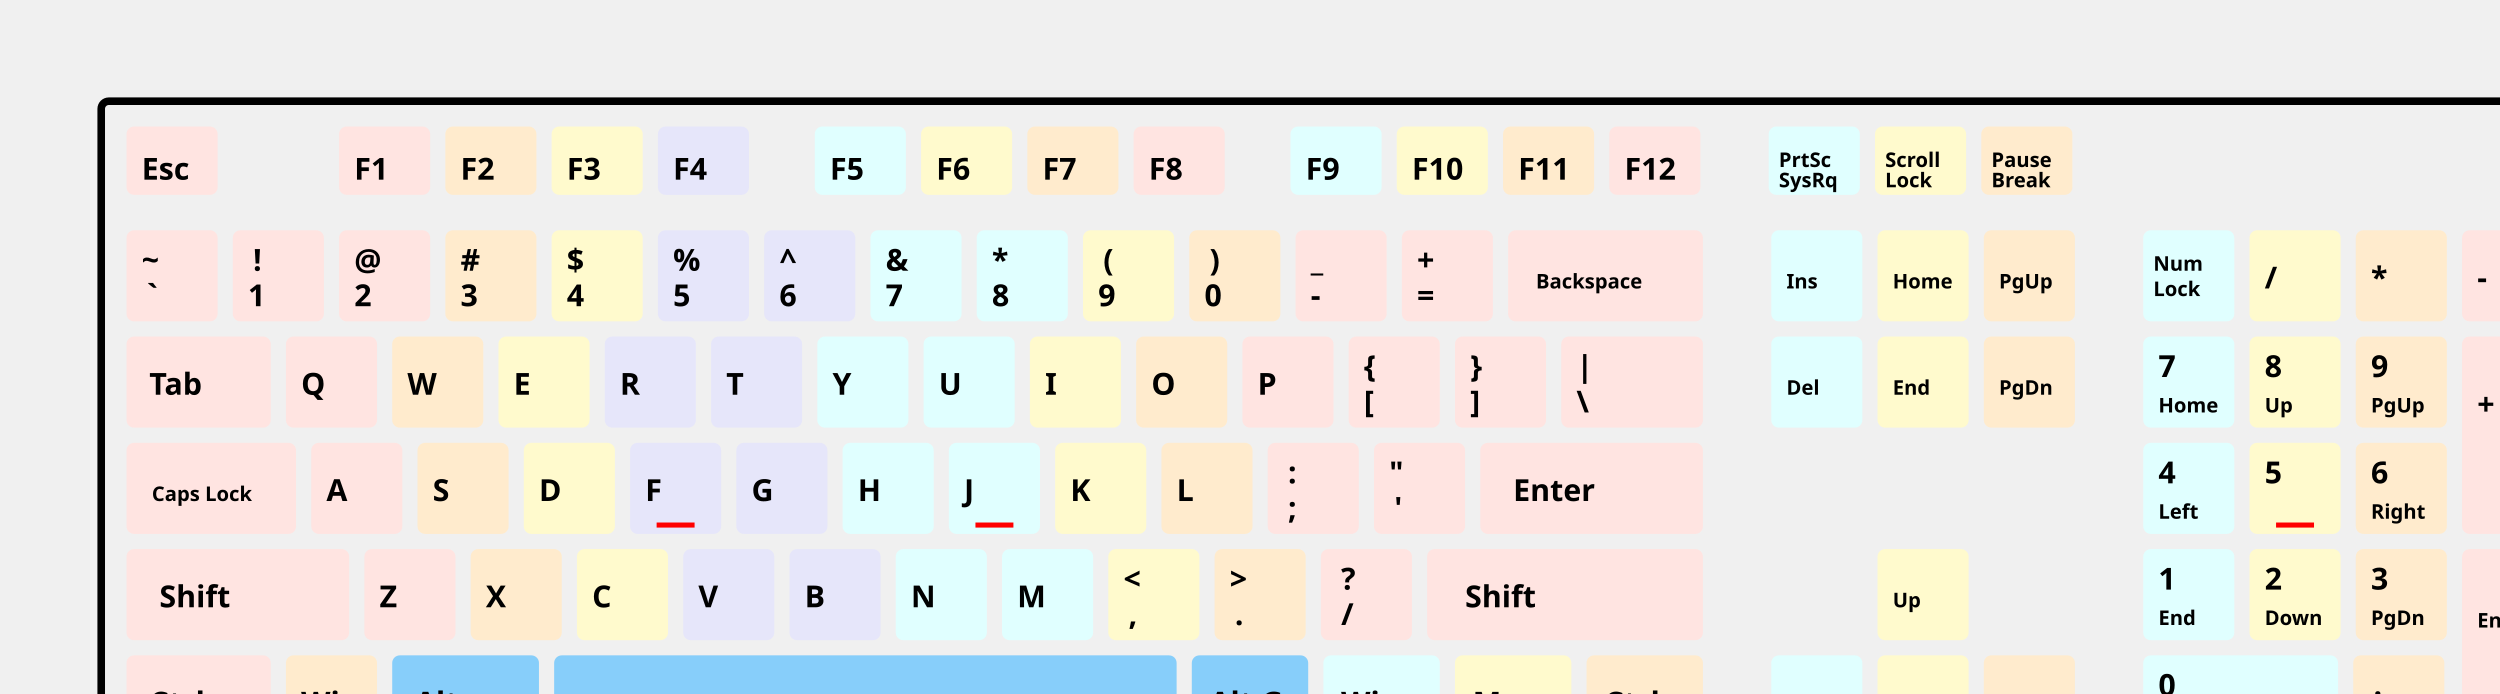
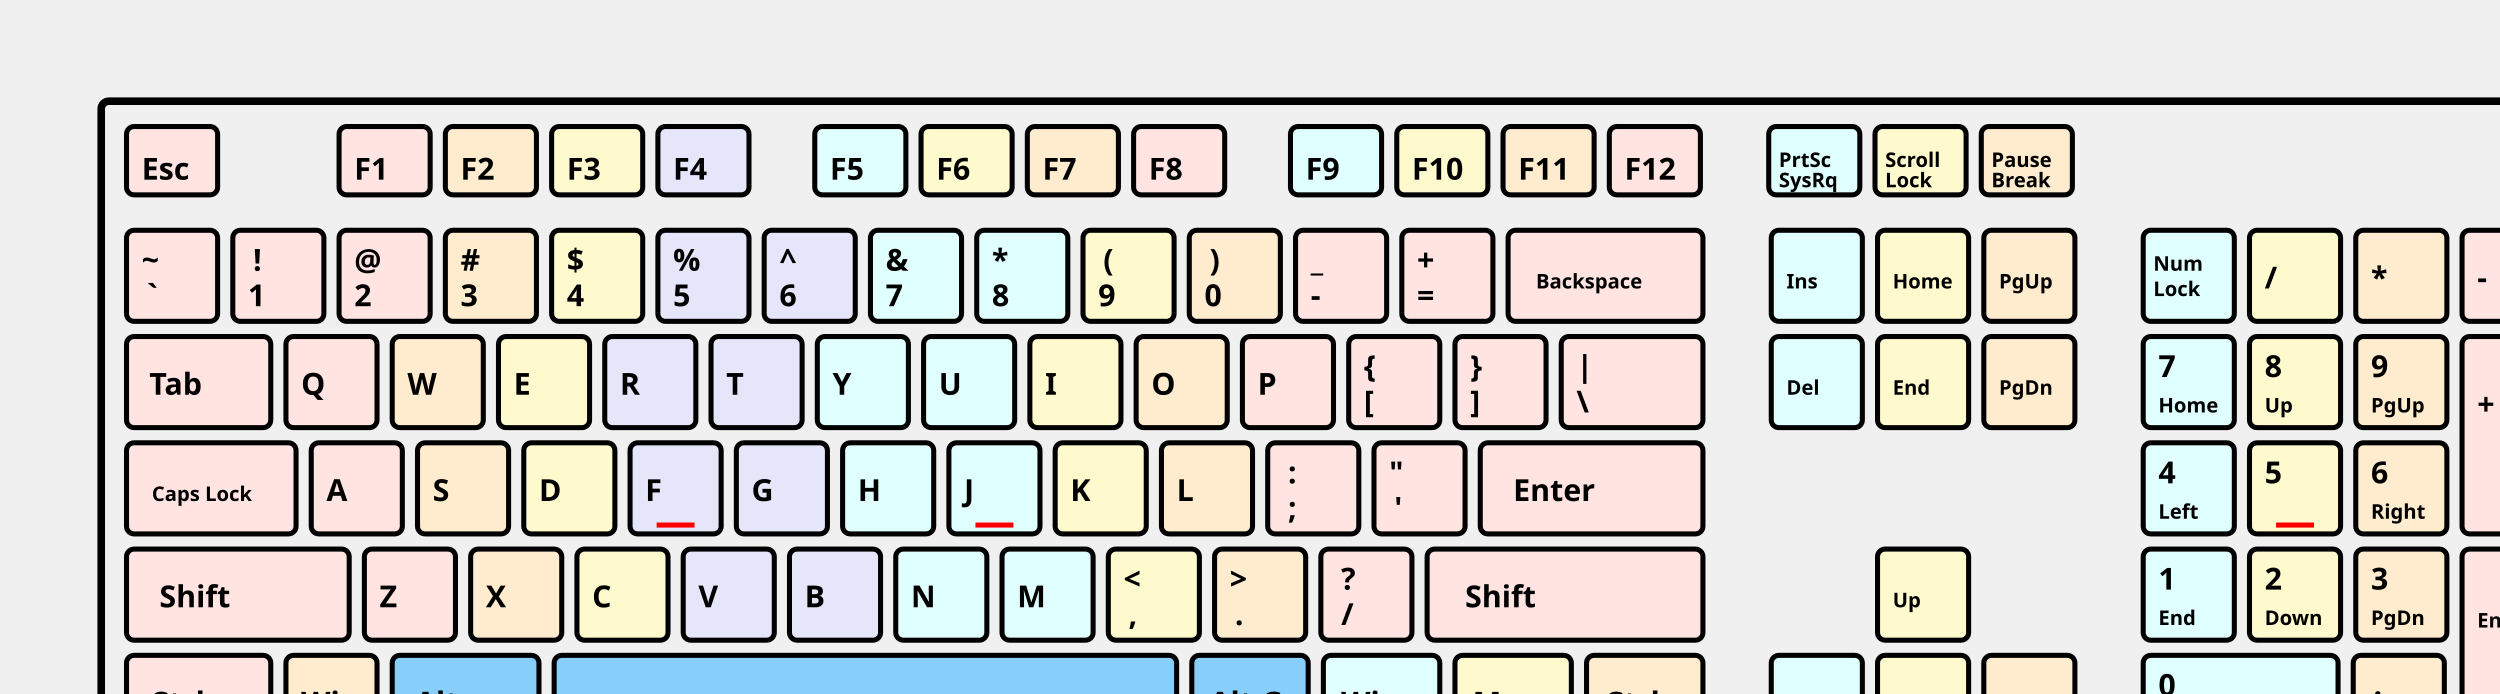
<svg xmlns="http://www.w3.org/2000/svg" version="1.1" baseProfile="full" width="100%" height="100%">
  <style>
         .key_label    { font: 600 9pt sans-serif; }
         .key_label_sm { font: 600 6pt  sans-serif; }
     </style>
-   <rect x="50" y="50" width="36" height="27" rx="3" ry="3" fill="mistyrose" stroke="" stroke-width="2" />
-   <text x="56" y="71" class="key_label">Esc</text>
-   <rect x="134" y="50" width="36" height="27" rx="3" ry="3" fill="mistyrose" stroke="" stroke-width="2" />
-   <text x="140" y="71" class="key_label">F1</text>
-   <rect x="176" y="50" width="36" height="27" rx="3" ry="3" fill="blanchedalmond" stroke="" stroke-width="2" />
-   <text x="182" y="71" class="key_label">F2</text>
-   <rect x="218" y="50" width="36" height="27" rx="3" ry="3" fill="lemonchiffon" stroke="" stroke-width="2" />
-   <text x="224" y="71" class="key_label">F3</text>
-   <rect x="260" y="50" width="36" height="27" rx="3" ry="3" fill="lavender" stroke="" stroke-width="2" />
-   <text x="266" y="71" class="key_label">F4</text>
-   <rect x="322" y="50" width="36" height="27" rx="3" ry="3" fill="lightcyan" stroke="" stroke-width="2" />
-   <text x="328" y="71" class="key_label">F5</text>
-   <rect x="364" y="50" width="36" height="27" rx="3" ry="3" fill="lemonchiffon" stroke="" stroke-width="2" />
-   <text x="370" y="71" class="key_label">F6</text>
-   <rect x="406" y="50" width="36" height="27" rx="3" ry="3" fill="blanchedalmond" stroke="" stroke-width="2" />
-   <text x="412" y="71" class="key_label">F7</text>
-   <rect x="448" y="50" width="36" height="27" rx="3" ry="3" fill="mistyrose" stroke="" stroke-width="2" />
-   <text x="454" y="71" class="key_label">F8</text>
-   <rect x="510" y="50" width="36" height="27" rx="3" ry="3" fill="lightcyan" stroke="" stroke-width="2" />
-   <text x="516" y="71" class="key_label">F9</text>
-   <rect x="552" y="50" width="36" height="27" rx="3" ry="3" fill="lemonchiffon" stroke="" stroke-width="2" />
-   <text x="558" y="71" class="key_label">F10</text>
-   <rect x="594" y="50" width="36" height="27" rx="3" ry="3" fill="blanchedalmond" stroke="" stroke-width="2" />
-   <text x="600" y="71" class="key_label">F11</text>
-   <rect x="636" y="50" width="36" height="27" rx="3" ry="3" fill="mistyrose" stroke="" stroke-width="2" />
-   <text x="642" y="71" class="key_label">F12</text>
-   <rect x="699" y="50" width="36" height="27" rx="3" ry="3" fill="lightcyan" stroke="" stroke-width="2" />
-   <text x="703" y="66" class="key_label_sm">PrtSc</text>
-   <text x="703" y="74" class="key_label_sm">SysRq</text>
-   <rect x="741" y="50" width="36" height="27" rx="3" ry="3" fill="lemonchiffon" stroke="" stroke-width="2" />
-   <text x="745" y="66" class="key_label_sm">Scroll</text>
-   <text x="745" y="74" class="key_label_sm">Lock</text>
-   <rect x="783" y="50" width="36" height="27" rx="3" ry="3" fill="blanchedalmond" stroke="" stroke-width="2" />
-   <text x="787" y="66" class="key_label_sm">Pause</text>
-   <text x="787" y="74" class="key_label_sm">Break</text>
-   <rect x="50" y="91" width="36" height="36" rx="3" ry="3" fill="mistyrose" stroke="" stroke-width="2" />
-   <text x="56" y="107" class="key_label">~</text>
-   <text x="58" y="121" class="key_label">`</text>
-   <rect x="92" y="91" width="36" height="36" rx="3" ry="3" fill="mistyrose" stroke="" stroke-width="2" />
-   <text x="100" y="107" class="key_label">!</text>
-   <text x="98" y="121" class="key_label">1</text>
-   <rect x="134" y="91" width="36" height="36" rx="3" ry="3" fill="mistyrose" stroke="" stroke-width="2" />
-   <text x="140" y="107" class="key_label">@</text>
-   <text x="140" y="121" class="key_label">2</text>
-   <rect x="176" y="91" width="36" height="36" rx="3" ry="3" fill="blanchedalmond" stroke="" stroke-width="2" />
-   <text x="182" y="107" class="key_label">#</text>
-   <text x="182" y="121" class="key_label">3</text>
-   <rect x="218" y="91" width="36" height="36" rx="3" ry="3" fill="lemonchiffon" stroke="" stroke-width="2" />
-   <text x="224" y="107" class="key_label">$</text>
-   <text x="224" y="121" class="key_label">4</text>
-   <rect x="260" y="91" width="36" height="36" rx="3" ry="3" fill="lavender" stroke="" stroke-width="2" />
-   <text x="266" y="107" class="key_label">%</text>
-   <text x="266" y="121" class="key_label">5</text>
-   <rect x="302" y="91" width="36" height="36" rx="3" ry="3" fill="lavender" stroke="" stroke-width="2" />
-   <text x="308" y="107" class="key_label">^</text>
-   <text x="308" y="121" class="key_label">6</text>
-   <rect x="344" y="91" width="36" height="36" rx="3" ry="3" fill="lightcyan" stroke="" stroke-width="2" />
-   <text x="350" y="107" class="key_label">&amp;</text>
-   <text x="350" y="121" class="key_label">7</text>
-   <rect x="386" y="91" width="36" height="36" rx="3" ry="3" fill="lightcyan" stroke="" stroke-width="2" />
-   <text x="392" y="107" class="key_label">*</text>
-   <text x="392" y="121" class="key_label">8</text>
-   <rect x="428" y="91" width="36" height="36" rx="3" ry="3" fill="lemonchiffon" stroke="" stroke-width="2" />
-   <text x="436" y="107" class="key_label">(</text>
-   <text x="434" y="121" class="key_label">9</text>
-   <rect x="470" y="91" width="36" height="36" rx="3" ry="3" fill="blanchedalmond" stroke="" stroke-width="2" />
-   <text x="478" y="107" class="key_label">)</text>
-   <text x="476" y="121" class="key_label">0</text>
-   <rect x="512" y="91" width="36" height="36" rx="3" ry="3" fill="mistyrose" stroke="" stroke-width="2" />
-   <text x="518" y="107" class="key_label">_</text>
-   <text x="518" y="121" class="key_label">-</text>
-   <rect x="554" y="91" width="36" height="36" rx="3" ry="3" fill="mistyrose" stroke="" stroke-width="2" />
-   <text x="560" y="107" class="key_label">+</text>
-   <text x="560" y="121" class="key_label">=</text>
-   <rect x="596" y="91" width="77" height="36" rx="3" ry="3" fill="mistyrose" stroke="" stroke-width="2" />
-   <text x="607" y="114" class="key_label_sm">Backspace</text>
-   <rect x="700" y="91" width="36" height="36" rx="3" ry="3" fill="lightcyan" stroke="" stroke-width="2" />
-   <text x="706" y="114" class="key_label_sm">Ins</text>
-   <rect x="742" y="91" width="36" height="36" rx="3" ry="3" fill="lemonchiffon" stroke="" stroke-width="2" />
-   <text x="748" y="114" class="key_label_sm">Home</text>
-   <rect x="784" y="91" width="36" height="36" rx="3" ry="3" fill="blanchedalmond" stroke="" stroke-width="2" />
-   <text x="790" y="114" class="key_label_sm">PgUp</text>
-   <rect x="847" y="91" width="36" height="36" rx="3" ry="3" fill="lightcyan" stroke="" stroke-width="2" />
-   <text x="851" y="107" class="key_label_sm">Num</text>
-   <text x="851" y="117" class="key_label_sm">Lock</text>
-   <rect x="889" y="91" width="36" height="36" rx="3" ry="3" fill="lemonchiffon" stroke="" stroke-width="2" />
-   <text x="895" y="114" class="key_label">/</text>
-   <rect x="931" y="91" width="36" height="36" rx="3" ry="3" fill="blanchedalmond" stroke="" stroke-width="2" />
-   <text x="937" y="114" class="key_label">*</text>
-   <rect x="973" y="91" width="36" height="36" rx="3" ry="3" fill="mistyrose" stroke="" stroke-width="2" />
-   <text x="979" y="114" class="key_label">-</text>
-   <rect x="50" y="133" width="57" height="36" rx="3" ry="3" fill="mistyrose" stroke="" stroke-width="2" />
-   <text x="59" y="156" class="key_label">Tab</text>
-   <rect x="113" y="133" width="36" height="36" rx="3" ry="3" fill="mistyrose" stroke="" stroke-width="2" />
-   <text x="119" y="156" class="key_label">Q</text>
-   <rect x="155" y="133" width="36" height="36" rx="3" ry="3" fill="blanchedalmond" stroke="" stroke-width="2" />
-   <text x="161" y="156" class="key_label">W</text>
-   <rect x="197" y="133" width="36" height="36" rx="3" ry="3" fill="lemonchiffon" stroke="" stroke-width="2" />
-   <text x="203" y="156" class="key_label">E</text>
-   <rect x="239" y="133" width="36" height="36" rx="3" ry="3" fill="lavender" stroke="" stroke-width="2" />
-   <text x="245" y="156" class="key_label">R</text>
-   <rect x="281" y="133" width="36" height="36" rx="3" ry="3" fill="lavender" stroke="" stroke-width="2" />
-   <text x="287" y="156" class="key_label">T</text>
-   <rect x="323" y="133" width="36" height="36" rx="3" ry="3" fill="lightcyan" stroke="" stroke-width="2" />
-   <text x="329" y="156" class="key_label">Y</text>
-   <rect x="365" y="133" width="36" height="36" rx="3" ry="3" fill="lightcyan" stroke="" stroke-width="2" />
-   <text x="371" y="156" class="key_label">U</text>
-   <rect x="407" y="133" width="36" height="36" rx="3" ry="3" fill="lemonchiffon" stroke="" stroke-width="2" />
-   <text x="413" y="156" class="key_label">I</text>
-   <rect x="449" y="133" width="36" height="36" rx="3" ry="3" fill="blanchedalmond" stroke="" stroke-width="2" />
-   <text x="455" y="156" class="key_label">O</text>
-   <rect x="491" y="133" width="36" height="36" rx="3" ry="3" fill="mistyrose" stroke="" stroke-width="2" />
-   <text x="497" y="156" class="key_label">P</text>
-   <rect x="533" y="133" width="36" height="36" rx="3" ry="3" fill="mistyrose" stroke="" stroke-width="2" />
-   <text x="539" y="149" class="key_label">{</text>
-   <text x="539" y="163" class="key_label">[</text>
-   <rect x="575" y="133" width="36" height="36" rx="3" ry="3" fill="mistyrose" stroke="" stroke-width="2" />
-   <text x="581" y="149" class="key_label">}</text>
-   <text x="581" y="163" class="key_label">]</text>
-   <rect x="617" y="133" width="56" height="36" rx="3" ry="3" fill="mistyrose" stroke="" stroke-width="2" />
-   <text x="623" y="149" class="key_label">|</text>
-   <text x="623" y="163" class="key_label">\</text>
-   <rect x="700" y="133" width="36" height="36" rx="3" ry="3" fill="lightcyan" stroke="" stroke-width="2" />
-   <text x="706" y="156" class="key_label_sm">Del</text>
-   <rect x="742" y="133" width="36" height="36" rx="3" ry="3" fill="lemonchiffon" stroke="" stroke-width="2" />
-   <text x="748" y="156" class="key_label_sm">End</text>
-   <rect x="784" y="133" width="36" height="36" rx="3" ry="3" fill="blanchedalmond" stroke="" stroke-width="2" />
-   <text x="790" y="156" class="key_label_sm">PgDn</text>
-   <rect x="847" y="133" width="36" height="36" rx="3" ry="3" fill="lightcyan" stroke="" stroke-width="2" />
-   <text x="853" y="149" class="key_label">7</text>
-   <text x="853" y="163" class="key_label_sm">Home</text>
-   <rect x="889" y="133" width="36" height="36" rx="3" ry="3" fill="lemonchiffon" stroke="" stroke-width="2" />
-   <text x="895" y="149" class="key_label">8</text>
-   <text x="895" y="163" class="key_label_sm">Up</text>
-   <rect x="931" y="133" width="36" height="36" rx="3" ry="3" fill="blanchedalmond" stroke="" stroke-width="2" />
-   <text x="937" y="149" class="key_label">9</text>
-   <text x="937" y="163" class="key_label_sm">PgUp</text>
-   <rect x="973" y="133" width="36" height="78" rx="3" ry="3" fill="mistyrose" stroke="" stroke-width="2" />
-   <text x="979" y="164" class="key_label">+</text>
-   <rect x="50" y="175" width="67" height="36" rx="3" ry="3" fill="mistyrose" stroke="" stroke-width="2" />
-   <text x="60" y="198" class="key_label_sm">Caps Lock</text>
-   <rect x="123" y="175" width="36" height="36" rx="3" ry="3" fill="mistyrose" stroke="" stroke-width="2" />
-   <text x="129" y="198" class="key_label">A</text>
-   <rect x="165" y="175" width="36" height="36" rx="3" ry="3" fill="blanchedalmond" stroke="" stroke-width="2" />
-   <text x="171" y="198" class="key_label">S</text>
-   <rect x="207" y="175" width="36" height="36" rx="3" ry="3" fill="lemonchiffon" stroke="" stroke-width="2" />
-   <text x="213" y="198" class="key_label">D</text>
-   <rect x="249" y="175" width="36" height="36" rx="3" ry="3" fill="lavender" stroke="" stroke-width="2" />
-   <text x="255" y="198" class="key_label">F</text>
+   <rect x="50" y="50" width="36" height="27" rx="3" ry="3" fill="mistyrose" stroke="black" stroke-width="2" />
+   <text x="56" y="71" class="key_label" style="fill: black;">Esc</text>
+   <rect x="134" y="50" width="36" height="27" rx="3" ry="3" fill="mistyrose" stroke="black" stroke-width="2" />
+   <text x="140" y="71" class="key_label" style="fill: black;">F1</text>
+   <rect x="176" y="50" width="36" height="27" rx="3" ry="3" fill="blanchedalmond" stroke="black" stroke-width="2" />
+   <text x="182" y="71" class="key_label" style="fill: black;">F2</text>
+   <rect x="218" y="50" width="36" height="27" rx="3" ry="3" fill="lemonchiffon" stroke="black" stroke-width="2" />
+   <text x="224" y="71" class="key_label" style="fill: black;">F3</text>
+   <rect x="260" y="50" width="36" height="27" rx="3" ry="3" fill="lavender" stroke="black" stroke-width="2" />
+   <text x="266" y="71" class="key_label" style="fill: black;">F4</text>
+   <rect x="322" y="50" width="36" height="27" rx="3" ry="3" fill="lightcyan" stroke="black" stroke-width="2" />
+   <text x="328" y="71" class="key_label" style="fill: black;">F5</text>
+   <rect x="364" y="50" width="36" height="27" rx="3" ry="3" fill="lemonchiffon" stroke="black" stroke-width="2" />
+   <text x="370" y="71" class="key_label" style="fill: black;">F6</text>
+   <rect x="406" y="50" width="36" height="27" rx="3" ry="3" fill="blanchedalmond" stroke="black" stroke-width="2" />
+   <text x="412" y="71" class="key_label" style="fill: black;">F7</text>
+   <rect x="448" y="50" width="36" height="27" rx="3" ry="3" fill="mistyrose" stroke="black" stroke-width="2" />
+   <text x="454" y="71" class="key_label" style="fill: black;">F8</text>
+   <rect x="510" y="50" width="36" height="27" rx="3" ry="3" fill="lightcyan" stroke="black" stroke-width="2" />
+   <text x="516" y="71" class="key_label" style="fill: black;">F9</text>
+   <rect x="552" y="50" width="36" height="27" rx="3" ry="3" fill="lemonchiffon" stroke="black" stroke-width="2" />
+   <text x="558" y="71" class="key_label" style="fill: black;">F10</text>
+   <rect x="594" y="50" width="36" height="27" rx="3" ry="3" fill="blanchedalmond" stroke="black" stroke-width="2" />
+   <text x="600" y="71" class="key_label" style="fill: black;">F11</text>
+   <rect x="636" y="50" width="36" height="27" rx="3" ry="3" fill="mistyrose" stroke="black" stroke-width="2" />
+   <text x="642" y="71" class="key_label" style="fill: black;">F12</text>
+   <rect x="699" y="50" width="36" height="27" rx="3" ry="3" fill="lightcyan" stroke="black" stroke-width="2" />
+   <text x="703" y="66" class="key_label_sm" style="fill: black;">PrtSc</text>
+   <text x="703" y="74" class="key_label_sm" style="fill: black;">SysRq</text>
+   <rect x="741" y="50" width="36" height="27" rx="3" ry="3" fill="lemonchiffon" stroke="black" stroke-width="2" />
+   <text x="745" y="66" class="key_label_sm" style="fill: black;">Scroll</text>
+   <text x="745" y="74" class="key_label_sm" style="fill: black;">Lock</text>
+   <rect x="783" y="50" width="36" height="27" rx="3" ry="3" fill="blanchedalmond" stroke="black" stroke-width="2" />
+   <text x="787" y="66" class="key_label_sm" style="fill: black;">Pause</text>
+   <text x="787" y="74" class="key_label_sm" style="fill: black;">Break</text>
+   <rect x="50" y="91" width="36" height="36" rx="3" ry="3" fill="mistyrose" stroke="black" stroke-width="2" />
+   <text x="56" y="107" class="key_label" style="fill: black;">~</text>
+   <text x="58" y="121" class="key_label" style="fill: black;">`</text>
+   <rect x="92" y="91" width="36" height="36" rx="3" ry="3" fill="mistyrose" stroke="black" stroke-width="2" />
+   <text x="100" y="107" class="key_label" style="fill: black;">!</text>
+   <text x="98" y="121" class="key_label" style="fill: black;">1</text>
+   <rect x="134" y="91" width="36" height="36" rx="3" ry="3" fill="mistyrose" stroke="black" stroke-width="2" />
+   <text x="140" y="107" class="key_label" style="fill: black;">@</text>
+   <text x="140" y="121" class="key_label" style="fill: black;">2</text>
+   <rect x="176" y="91" width="36" height="36" rx="3" ry="3" fill="blanchedalmond" stroke="black" stroke-width="2" />
+   <text x="182" y="107" class="key_label" style="fill: black;">#</text>
+   <text x="182" y="121" class="key_label" style="fill: black;">3</text>
+   <rect x="218" y="91" width="36" height="36" rx="3" ry="3" fill="lemonchiffon" stroke="black" stroke-width="2" />
+   <text x="224" y="107" class="key_label" style="fill: black;">$</text>
+   <text x="224" y="121" class="key_label" style="fill: black;">4</text>
+   <rect x="260" y="91" width="36" height="36" rx="3" ry="3" fill="lavender" stroke="black" stroke-width="2" />
+   <text x="266" y="107" class="key_label" style="fill: black;">%</text>
+   <text x="266" y="121" class="key_label" style="fill: black;">5</text>
+   <rect x="302" y="91" width="36" height="36" rx="3" ry="3" fill="lavender" stroke="black" stroke-width="2" />
+   <text x="308" y="107" class="key_label" style="fill: black;">^</text>
+   <text x="308" y="121" class="key_label" style="fill: black;">6</text>
+   <rect x="344" y="91" width="36" height="36" rx="3" ry="3" fill="lightcyan" stroke="black" stroke-width="2" />
+   <text x="350" y="107" class="key_label" style="fill: black;">&amp;</text>
+   <text x="350" y="121" class="key_label" style="fill: black;">7</text>
+   <rect x="386" y="91" width="36" height="36" rx="3" ry="3" fill="lightcyan" stroke="black" stroke-width="2" />
+   <text x="392" y="107" class="key_label" style="fill: black;">*</text>
+   <text x="392" y="121" class="key_label" style="fill: black;">8</text>
+   <rect x="428" y="91" width="36" height="36" rx="3" ry="3" fill="lemonchiffon" stroke="black" stroke-width="2" />
+   <text x="436" y="107" class="key_label" style="fill: black;">(</text>
+   <text x="434" y="121" class="key_label" style="fill: black;">9</text>
+   <rect x="470" y="91" width="36" height="36" rx="3" ry="3" fill="blanchedalmond" stroke="black" stroke-width="2" />
+   <text x="478" y="107" class="key_label" style="fill: black;">)</text>
+   <text x="476" y="121" class="key_label" style="fill: black;">0</text>
+   <rect x="512" y="91" width="36" height="36" rx="3" ry="3" fill="mistyrose" stroke="black" stroke-width="2" />
+   <text x="518" y="107" class="key_label" style="fill: black;">_</text>
+   <text x="518" y="121" class="key_label" style="fill: black;">-</text>
+   <rect x="554" y="91" width="36" height="36" rx="3" ry="3" fill="mistyrose" stroke="black" stroke-width="2" />
+   <text x="560" y="107" class="key_label" style="fill: black;">+</text>
+   <text x="560" y="121" class="key_label" style="fill: black;">=</text>
+   <rect x="596" y="91" width="77" height="36" rx="3" ry="3" fill="mistyrose" stroke="black" stroke-width="2" />
+   <text x="607" y="114" class="key_label_sm" style="fill: black;">Backspace</text>
+   <rect x="700" y="91" width="36" height="36" rx="3" ry="3" fill="lightcyan" stroke="black" stroke-width="2" />
+   <text x="706" y="114" class="key_label_sm" style="fill: black;">Ins</text>
+   <rect x="742" y="91" width="36" height="36" rx="3" ry="3" fill="lemonchiffon" stroke="black" stroke-width="2" />
+   <text x="748" y="114" class="key_label_sm" style="fill: black;">Home</text>
+   <rect x="784" y="91" width="36" height="36" rx="3" ry="3" fill="blanchedalmond" stroke="black" stroke-width="2" />
+   <text x="790" y="114" class="key_label_sm" style="fill: black;">PgUp</text>
+   <rect x="847" y="91" width="36" height="36" rx="3" ry="3" fill="lightcyan" stroke="black" stroke-width="2" />
+   <text x="851" y="107" class="key_label_sm" style="fill: black;">Num</text>
+   <text x="851" y="117" class="key_label_sm" style="fill: black;">Lock</text>
+   <rect x="889" y="91" width="36" height="36" rx="3" ry="3" fill="lemonchiffon" stroke="black" stroke-width="2" />
+   <text x="895" y="114" class="key_label" style="fill: black;">/</text>
+   <rect x="931" y="91" width="36" height="36" rx="3" ry="3" fill="blanchedalmond" stroke="black" stroke-width="2" />
+   <text x="937" y="114" class="key_label" style="fill: black;">*</text>
+   <rect x="973" y="91" width="36" height="36" rx="3" ry="3" fill="mistyrose" stroke="black" stroke-width="2" />
+   <text x="979" y="114" class="key_label" style="fill: black;">-</text>
+   <rect x="50" y="133" width="57" height="36" rx="3" ry="3" fill="mistyrose" stroke="black" stroke-width="2" />
+   <text x="59" y="156" class="key_label" style="fill: black;">Tab</text>
+   <rect x="113" y="133" width="36" height="36" rx="3" ry="3" fill="mistyrose" stroke="black" stroke-width="2" />
+   <text x="119" y="156" class="key_label" style="fill: black;">Q</text>
+   <rect x="155" y="133" width="36" height="36" rx="3" ry="3" fill="blanchedalmond" stroke="black" stroke-width="2" />
+   <text x="161" y="156" class="key_label" style="fill: black;">W</text>
+   <rect x="197" y="133" width="36" height="36" rx="3" ry="3" fill="lemonchiffon" stroke="black" stroke-width="2" />
+   <text x="203" y="156" class="key_label" style="fill: black;">E</text>
+   <rect x="239" y="133" width="36" height="36" rx="3" ry="3" fill="lavender" stroke="black" stroke-width="2" />
+   <text x="245" y="156" class="key_label" style="fill: black;">R</text>
+   <rect x="281" y="133" width="36" height="36" rx="3" ry="3" fill="lavender" stroke="black" stroke-width="2" />
+   <text x="287" y="156" class="key_label" style="fill: black;">T</text>
+   <rect x="323" y="133" width="36" height="36" rx="3" ry="3" fill="lightcyan" stroke="black" stroke-width="2" />
+   <text x="329" y="156" class="key_label" style="fill: black;">Y</text>
+   <rect x="365" y="133" width="36" height="36" rx="3" ry="3" fill="lightcyan" stroke="black" stroke-width="2" />
+   <text x="371" y="156" class="key_label" style="fill: black;">U</text>
+   <rect x="407" y="133" width="36" height="36" rx="3" ry="3" fill="lemonchiffon" stroke="black" stroke-width="2" />
+   <text x="413" y="156" class="key_label" style="fill: black;">I</text>
+   <rect x="449" y="133" width="36" height="36" rx="3" ry="3" fill="blanchedalmond" stroke="black" stroke-width="2" />
+   <text x="455" y="156" class="key_label" style="fill: black;">O</text>
+   <rect x="491" y="133" width="36" height="36" rx="3" ry="3" fill="mistyrose" stroke="black" stroke-width="2" />
+   <text x="497" y="156" class="key_label" style="fill: black;">P</text>
+   <rect x="533" y="133" width="36" height="36" rx="3" ry="3" fill="mistyrose" stroke="black" stroke-width="2" />
+   <text x="539" y="149" class="key_label" style="fill: black;">{</text>
+   <text x="539" y="163" class="key_label" style="fill: black;">[</text>
+   <rect x="575" y="133" width="36" height="36" rx="3" ry="3" fill="mistyrose" stroke="black" stroke-width="2" />
+   <text x="581" y="149" class="key_label" style="fill: black;">}</text>
+   <text x="581" y="163" class="key_label" style="fill: black;">]</text>
+   <rect x="617" y="133" width="56" height="36" rx="3" ry="3" fill="mistyrose" stroke="black" stroke-width="2" />
+   <text x="623" y="149" class="key_label" style="fill: black;">|</text>
+   <text x="623" y="163" class="key_label" style="fill: black;">\</text>
+   <rect x="700" y="133" width="36" height="36" rx="3" ry="3" fill="lightcyan" stroke="black" stroke-width="2" />
+   <text x="706" y="156" class="key_label_sm" style="fill: black;">Del</text>
+   <rect x="742" y="133" width="36" height="36" rx="3" ry="3" fill="lemonchiffon" stroke="black" stroke-width="2" />
+   <text x="748" y="156" class="key_label_sm" style="fill: black;">End</text>
+   <rect x="784" y="133" width="36" height="36" rx="3" ry="3" fill="blanchedalmond" stroke="black" stroke-width="2" />
+   <text x="790" y="156" class="key_label_sm" style="fill: black;">PgDn</text>
+   <rect x="847" y="133" width="36" height="36" rx="3" ry="3" fill="lightcyan" stroke="black" stroke-width="2" />
+   <text x="853" y="149" class="key_label" style="fill: black;">7</text>
+   <text x="853" y="163" class="key_label_sm" style="fill: black;">Home</text>
+   <rect x="889" y="133" width="36" height="36" rx="3" ry="3" fill="lemonchiffon" stroke="black" stroke-width="2" />
+   <text x="895" y="149" class="key_label" style="fill: black;">8</text>
+   <text x="895" y="163" class="key_label_sm" style="fill: black;">Up</text>
+   <rect x="931" y="133" width="36" height="36" rx="3" ry="3" fill="blanchedalmond" stroke="black" stroke-width="2" />
+   <text x="937" y="149" class="key_label" style="fill: black;">9</text>
+   <text x="937" y="163" class="key_label_sm" style="fill: black;">PgUp</text>
+   <rect x="973" y="133" width="36" height="78" rx="3" ry="3" fill="mistyrose" stroke="black" stroke-width="2" />
+   <text x="979" y="164" class="key_label" style="fill: black;">+</text>
+   <rect x="50" y="175" width="67" height="36" rx="3" ry="3" fill="mistyrose" stroke="black" stroke-width="2" />
+   <text x="60" y="198" class="key_label_sm" style="fill: black;">Caps Lock</text>
+   <rect x="123" y="175" width="36" height="36" rx="3" ry="3" fill="mistyrose" stroke="black" stroke-width="2" />
+   <text x="129" y="198" class="key_label" style="fill: black;">A</text>
+   <rect x="165" y="175" width="36" height="36" rx="3" ry="3" fill="blanchedalmond" stroke="black" stroke-width="2" />
+   <text x="171" y="198" class="key_label" style="fill: black;">S</text>
+   <rect x="207" y="175" width="36" height="36" rx="3" ry="3" fill="lemonchiffon" stroke="black" stroke-width="2" />
+   <text x="213" y="198" class="key_label" style="fill: black;">D</text>
+   <rect x="249" y="175" width="36" height="36" rx="3" ry="3" fill="lavender" stroke="black" stroke-width="2" />
+   <text x="255" y="198" class="key_label" style="fill: black;">F</text>
  <rect x="260" y="207" width="14" height="1" rx="0" ry="0" fill="white" stroke="red" stroke-width="1" />
-   <rect x="291" y="175" width="36" height="36" rx="3" ry="3" fill="lavender" stroke="" stroke-width="2" />
-   <text x="297" y="198" class="key_label">G</text>
-   <rect x="333" y="175" width="36" height="36" rx="3" ry="3" fill="lightcyan" stroke="" stroke-width="2" />
-   <text x="339" y="198" class="key_label">H</text>
-   <rect x="375" y="175" width="36" height="36" rx="3" ry="3" fill="lightcyan" stroke="" stroke-width="2" />
-   <text x="381" y="198" class="key_label">J</text>
+   <rect x="291" y="175" width="36" height="36" rx="3" ry="3" fill="lavender" stroke="black" stroke-width="2" />
+   <text x="297" y="198" class="key_label" style="fill: black;">G</text>
+   <rect x="333" y="175" width="36" height="36" rx="3" ry="3" fill="lightcyan" stroke="black" stroke-width="2" />
+   <text x="339" y="198" class="key_label" style="fill: black;">H</text>
+   <rect x="375" y="175" width="36" height="36" rx="3" ry="3" fill="lightcyan" stroke="black" stroke-width="2" />
+   <text x="381" y="198" class="key_label" style="fill: black;">J</text>
  <rect x="386" y="207" width="14" height="1" rx="0" ry="0" fill="white" stroke="red" stroke-width="1" />
-   <rect x="417" y="175" width="36" height="36" rx="3" ry="3" fill="lemonchiffon" stroke="" stroke-width="2" />
-   <text x="423" y="198" class="key_label">K</text>
-   <rect x="459" y="175" width="36" height="36" rx="3" ry="3" fill="blanchedalmond" stroke="" stroke-width="2" />
-   <text x="465" y="198" class="key_label">L</text>
-   <rect x="501" y="175" width="36" height="36" rx="3" ry="3" fill="mistyrose" stroke="" stroke-width="2" />
-   <text x="509" y="191" class="key_label">:</text>
-   <text x="509" y="205" class="key_label">;</text>
-   <rect x="543" y="175" width="36" height="36" rx="3" ry="3" fill="mistyrose" stroke="" stroke-width="2" />
-   <text x="549" y="191" class="key_label">"</text>
-   <text x="551" y="205" class="key_label">'</text>
-   <rect x="585" y="175" width="88" height="36" rx="3" ry="3" fill="mistyrose" stroke="" stroke-width="2" />
-   <text x="598" y="198" class="key_label">Enter</text>
-   <rect x="847" y="175" width="36" height="36" rx="3" ry="3" fill="lightcyan" stroke="" stroke-width="2" />
-   <text x="853" y="191" class="key_label">4</text>
-   <text x="853" y="205" class="key_label_sm">Left</text>
-   <rect x="889" y="175" width="36" height="36" rx="3" ry="3" fill="lemonchiffon" stroke="" stroke-width="2" />
-   <text x="895" y="191" class="key_label">5</text>
-   <text x="895" y="205" class="key_label"> </text>
+   <rect x="417" y="175" width="36" height="36" rx="3" ry="3" fill="lemonchiffon" stroke="black" stroke-width="2" />
+   <text x="423" y="198" class="key_label" style="fill: black;">K</text>
+   <rect x="459" y="175" width="36" height="36" rx="3" ry="3" fill="blanchedalmond" stroke="black" stroke-width="2" />
+   <text x="465" y="198" class="key_label" style="fill: black;">L</text>
+   <rect x="501" y="175" width="36" height="36" rx="3" ry="3" fill="mistyrose" stroke="black" stroke-width="2" />
+   <text x="509" y="191" class="key_label" style="fill: black;">:</text>
+   <text x="509" y="205" class="key_label" style="fill: black;">;</text>
+   <rect x="543" y="175" width="36" height="36" rx="3" ry="3" fill="mistyrose" stroke="black" stroke-width="2" />
+   <text x="549" y="191" class="key_label" style="fill: black;">"</text>
+   <text x="551" y="205" class="key_label" style="fill: black;">'</text>
+   <rect x="585" y="175" width="88" height="36" rx="3" ry="3" fill="mistyrose" stroke="black" stroke-width="2" />
+   <text x="598" y="198" class="key_label" style="fill: black;">Enter</text>
+   <rect x="847" y="175" width="36" height="36" rx="3" ry="3" fill="lightcyan" stroke="black" stroke-width="2" />
+   <text x="853" y="191" class="key_label" style="fill: black;">4</text>
+   <text x="853" y="205" class="key_label_sm" style="fill: black;">Left</text>
+   <rect x="889" y="175" width="36" height="36" rx="3" ry="3" fill="lemonchiffon" stroke="black" stroke-width="2" />
+   <text x="895" y="191" class="key_label" style="fill: black;">5</text>
+   <text x="895" y="205" class="key_label" style="fill: black;"> </text>
  <rect x="900" y="207" width="14" height="1" rx="0" ry="0" fill="white" stroke="red" stroke-width="1" />
-   <rect x="931" y="175" width="36" height="36" rx="3" ry="3" fill="blanchedalmond" stroke="" stroke-width="2" />
-   <text x="937" y="191" class="key_label">6</text>
-   <text x="937" y="205" class="key_label_sm">Right</text>
-   <rect x="50" y="217" width="88" height="36" rx="3" ry="3" fill="mistyrose" stroke="" stroke-width="2" />
-   <text x="63" y="240" class="key_label">Shift</text>
-   <rect x="144" y="217" width="36" height="36" rx="3" ry="3" fill="mistyrose" stroke="" stroke-width="2" />
-   <text x="150" y="240" class="key_label">Z</text>
-   <rect x="186" y="217" width="36" height="36" rx="3" ry="3" fill="blanchedalmond" stroke="" stroke-width="2" />
-   <text x="192" y="240" class="key_label">X</text>
-   <rect x="228" y="217" width="36" height="36" rx="3" ry="3" fill="lemonchiffon" stroke="" stroke-width="2" />
-   <text x="234" y="240" class="key_label">C</text>
-   <rect x="270" y="217" width="36" height="36" rx="3" ry="3" fill="lavender" stroke="" stroke-width="2" />
-   <text x="276" y="240" class="key_label">V</text>
-   <rect x="312" y="217" width="36" height="36" rx="3" ry="3" fill="lavender" stroke="" stroke-width="2" />
-   <text x="318" y="240" class="key_label">B</text>
-   <rect x="354" y="217" width="36" height="36" rx="3" ry="3" fill="lightcyan" stroke="" stroke-width="2" />
-   <text x="360" y="240" class="key_label">N</text>
-   <rect x="396" y="217" width="36" height="36" rx="3" ry="3" fill="lightcyan" stroke="" stroke-width="2" />
-   <text x="402" y="240" class="key_label">M</text>
-   <rect x="438" y="217" width="36" height="36" rx="3" ry="3" fill="lemonchiffon" stroke="" stroke-width="2" />
-   <text x="444" y="233" class="key_label">&lt;</text>
-   <text x="446" y="247" class="key_label">,</text>
-   <rect x="480" y="217" width="36" height="36" rx="3" ry="3" fill="blanchedalmond" stroke="" stroke-width="2" />
-   <text x="486" y="233" class="key_label">&gt;</text>
-   <text x="488" y="247" class="key_label">.</text>
-   <rect x="522" y="217" width="36" height="36" rx="3" ry="3" fill="mistyrose" stroke="" stroke-width="2" />
-   <text x="530" y="233" class="key_label">?</text>
-   <text x="530" y="247" class="key_label">/</text>
-   <rect x="564" y="217" width="109" height="36" rx="3" ry="3" fill="mistyrose" stroke="" stroke-width="2" />
-   <text x="579" y="240" class="key_label">Shift</text>
-   <rect x="742" y="217" width="36" height="36" rx="3" ry="3" fill="lemonchiffon" stroke="" stroke-width="2" />
-   <text x="748" y="240" class="key_label_sm">Up</text>
-   <rect x="847" y="217" width="36" height="36" rx="3" ry="3" fill="lightcyan" stroke="" stroke-width="2" />
-   <text x="853" y="233" class="key_label">1</text>
-   <text x="853" y="247" class="key_label_sm">End</text>
-   <rect x="889" y="217" width="36" height="36" rx="3" ry="3" fill="lemonchiffon" stroke="" stroke-width="2" />
-   <text x="895" y="233" class="key_label">2</text>
-   <text x="895" y="247" class="key_label_sm">Down</text>
-   <rect x="931" y="217" width="36" height="36" rx="3" ry="3" fill="blanchedalmond" stroke="" stroke-width="2" />
-   <text x="937" y="233" class="key_label">3</text>
-   <text x="937" y="247" class="key_label_sm">PgDn</text>
-   <rect x="973" y="217" width="36" height="78" rx="3" ry="3" fill="mistyrose" stroke="" stroke-width="2" />
-   <text x="979" y="248" class="key_label_sm">Enter</text>
-   <rect x="50" y="259" width="57" height="36" rx="3" ry="3" fill="mistyrose" stroke="" stroke-width="2" />
-   <text x="59" y="282" class="key_label">Ctrl</text>
-   <rect x="113" y="259" width="36" height="36" rx="3" ry="3" fill="blanchedalmond" stroke="" stroke-width="2" />
-   <text x="119" y="282" class="key_label">Win</text>
-   <rect x="155" y="259" width="58" height="36" rx="3" ry="3" fill="lightskyblue" stroke="" stroke-width="2" />
-   <text x="164" y="282" class="key_label">Alt</text>
-   <rect x="219" y="259" width="246" height="36" rx="3" ry="3" fill="lightskyblue" stroke="" stroke-width="2" />
-   <rect x="471" y="259" width="46" height="36" rx="3" ry="3" fill="lightskyblue" stroke="" stroke-width="2" />
-   <text x="478" y="282" class="key_label">Alt Gr</text>
-   <rect x="523" y="259" width="46" height="36" rx="3" ry="3" fill="lightcyan" stroke="" stroke-width="2" />
-   <text x="530" y="282" class="key_label">Win</text>
-   <rect x="575" y="259" width="46" height="36" rx="3" ry="3" fill="lemonchiffon" stroke="" stroke-width="2" />
-   <text x="582" y="282" class="key_label">Menu</text>
-   <rect x="627" y="259" width="46" height="36" rx="3" ry="3" fill="blanchedalmond" stroke="" stroke-width="2" />
-   <text x="634" y="282" class="key_label">Ctrl</text>
-   <rect x="700" y="259" width="36" height="36" rx="3" ry="3" fill="lightcyan" stroke="" stroke-width="2" />
-   <text x="706" y="282" class="key_label_sm">Left</text>
-   <rect x="742" y="259" width="36" height="36" rx="3" ry="3" fill="lemonchiffon" stroke="" stroke-width="2" />
-   <text x="748" y="282" class="key_label_sm">Down</text>
-   <rect x="784" y="259" width="36" height="36" rx="3" ry="3" fill="blanchedalmond" stroke="" stroke-width="2" />
-   <text x="790" y="282" class="key_label_sm">Right</text>
-   <rect x="847" y="259" width="77" height="36" rx="3" ry="3" fill="lightcyan" stroke="" stroke-width="2" />
-   <text x="853" y="275" class="key_label">0</text>
-   <text x="853" y="289" class="key_label_sm">Ins</text>
-   <rect x="930" y="259" width="36" height="36" rx="3" ry="3" fill="blanchedalmond" stroke="" stroke-width="2" />
-   <text x="938" y="275" class="key_label">.</text>
-   <text x="936" y="289" class="key_label_sm">Del</text>
+   <rect x="931" y="175" width="36" height="36" rx="3" ry="3" fill="blanchedalmond" stroke="black" stroke-width="2" />
+   <text x="937" y="191" class="key_label" style="fill: black;">6</text>
+   <text x="937" y="205" class="key_label_sm" style="fill: black;">Right</text>
+   <rect x="50" y="217" width="88" height="36" rx="3" ry="3" fill="mistyrose" stroke="black" stroke-width="2" />
+   <text x="63" y="240" class="key_label" style="fill: black;">Shift</text>
+   <rect x="144" y="217" width="36" height="36" rx="3" ry="3" fill="mistyrose" stroke="black" stroke-width="2" />
+   <text x="150" y="240" class="key_label" style="fill: black;">Z</text>
+   <rect x="186" y="217" width="36" height="36" rx="3" ry="3" fill="blanchedalmond" stroke="black" stroke-width="2" />
+   <text x="192" y="240" class="key_label" style="fill: black;">X</text>
+   <rect x="228" y="217" width="36" height="36" rx="3" ry="3" fill="lemonchiffon" stroke="black" stroke-width="2" />
+   <text x="234" y="240" class="key_label" style="fill: black;">C</text>
+   <rect x="270" y="217" width="36" height="36" rx="3" ry="3" fill="lavender" stroke="black" stroke-width="2" />
+   <text x="276" y="240" class="key_label" style="fill: black;">V</text>
+   <rect x="312" y="217" width="36" height="36" rx="3" ry="3" fill="lavender" stroke="black" stroke-width="2" />
+   <text x="318" y="240" class="key_label" style="fill: black;">B</text>
+   <rect x="354" y="217" width="36" height="36" rx="3" ry="3" fill="lightcyan" stroke="black" stroke-width="2" />
+   <text x="360" y="240" class="key_label" style="fill: black;">N</text>
+   <rect x="396" y="217" width="36" height="36" rx="3" ry="3" fill="lightcyan" stroke="black" stroke-width="2" />
+   <text x="402" y="240" class="key_label" style="fill: black;">M</text>
+   <rect x="438" y="217" width="36" height="36" rx="3" ry="3" fill="lemonchiffon" stroke="black" stroke-width="2" />
+   <text x="444" y="233" class="key_label" style="fill: black;">&lt;</text>
+   <text x="446" y="247" class="key_label" style="fill: black;">,</text>
+   <rect x="480" y="217" width="36" height="36" rx="3" ry="3" fill="blanchedalmond" stroke="black" stroke-width="2" />
+   <text x="486" y="233" class="key_label" style="fill: black;">&gt;</text>
+   <text x="488" y="247" class="key_label" style="fill: black;">.</text>
+   <rect x="522" y="217" width="36" height="36" rx="3" ry="3" fill="mistyrose" stroke="black" stroke-width="2" />
+   <text x="530" y="233" class="key_label" style="fill: black;">?</text>
+   <text x="530" y="247" class="key_label" style="fill: black;">/</text>
+   <rect x="564" y="217" width="109" height="36" rx="3" ry="3" fill="mistyrose" stroke="black" stroke-width="2" />
+   <text x="579" y="240" class="key_label" style="fill: black;">Shift</text>
+   <rect x="742" y="217" width="36" height="36" rx="3" ry="3" fill="lemonchiffon" stroke="black" stroke-width="2" />
+   <text x="748" y="240" class="key_label_sm" style="fill: black;">Up</text>
+   <rect x="847" y="217" width="36" height="36" rx="3" ry="3" fill="lightcyan" stroke="black" stroke-width="2" />
+   <text x="853" y="233" class="key_label" style="fill: black;">1</text>
+   <text x="853" y="247" class="key_label_sm" style="fill: black;">End</text>
+   <rect x="889" y="217" width="36" height="36" rx="3" ry="3" fill="lemonchiffon" stroke="black" stroke-width="2" />
+   <text x="895" y="233" class="key_label" style="fill: black;">2</text>
+   <text x="895" y="247" class="key_label_sm" style="fill: black;">Down</text>
+   <rect x="931" y="217" width="36" height="36" rx="3" ry="3" fill="blanchedalmond" stroke="black" stroke-width="2" />
+   <text x="937" y="233" class="key_label" style="fill: black;">3</text>
+   <text x="937" y="247" class="key_label_sm" style="fill: black;">PgDn</text>
+   <rect x="973" y="217" width="36" height="78" rx="3" ry="3" fill="mistyrose" stroke="black" stroke-width="2" />
+   <text x="979" y="248" class="key_label_sm" style="fill: black;">Enter</text>
+   <rect x="50" y="259" width="57" height="36" rx="3" ry="3" fill="mistyrose" stroke="black" stroke-width="2" />
+   <text x="59" y="282" class="key_label" style="fill: black;">Ctrl</text>
+   <rect x="113" y="259" width="36" height="36" rx="3" ry="3" fill="blanchedalmond" stroke="black" stroke-width="2" />
+   <text x="119" y="282" class="key_label" style="fill: black;">Win</text>
+   <rect x="155" y="259" width="58" height="36" rx="3" ry="3" fill="lightskyblue" stroke="black" stroke-width="2" />
+   <text x="164" y="282" class="key_label" style="fill: black;">Alt</text>
+   <rect x="219" y="259" width="246" height="36" rx="3" ry="3" fill="lightskyblue" stroke="black" stroke-width="2" />
+   <rect x="471" y="259" width="46" height="36" rx="3" ry="3" fill="lightskyblue" stroke="black" stroke-width="2" />
+   <text x="478" y="282" class="key_label" style="fill: black;">Alt Gr</text>
+   <rect x="523" y="259" width="46" height="36" rx="3" ry="3" fill="lightcyan" stroke="black" stroke-width="2" />
+   <text x="530" y="282" class="key_label" style="fill: black;">Win</text>
+   <rect x="575" y="259" width="46" height="36" rx="3" ry="3" fill="lemonchiffon" stroke="black" stroke-width="2" />
+   <text x="582" y="282" class="key_label" style="fill: black;">Menu</text>
+   <rect x="627" y="259" width="46" height="36" rx="3" ry="3" fill="blanchedalmond" stroke="black" stroke-width="2" />
+   <text x="634" y="282" class="key_label" style="fill: black;">Ctrl</text>
+   <rect x="700" y="259" width="36" height="36" rx="3" ry="3" fill="lightcyan" stroke="black" stroke-width="2" />
+   <text x="706" y="282" class="key_label_sm" style="fill: black;">Left</text>
+   <rect x="742" y="259" width="36" height="36" rx="3" ry="3" fill="lemonchiffon" stroke="black" stroke-width="2" />
+   <text x="748" y="282" class="key_label_sm" style="fill: black;">Down</text>
+   <rect x="784" y="259" width="36" height="36" rx="3" ry="3" fill="blanchedalmond" stroke="black" stroke-width="2" />
+   <text x="790" y="282" class="key_label_sm" style="fill: black;">Right</text>
+   <rect x="847" y="259" width="77" height="36" rx="3" ry="3" fill="lightcyan" stroke="black" stroke-width="2" />
+   <text x="853" y="275" class="key_label" style="fill: black;">0</text>
+   <text x="853" y="289" class="key_label_sm" style="fill: black;">Ins</text>
+   <rect x="930" y="259" width="36" height="36" rx="3" ry="3" fill="blanchedalmond" stroke="black" stroke-width="2" />
+   <text x="938" y="275" class="key_label" style="fill: black;">.</text>
+   <text x="936" y="289" class="key_label_sm" style="fill: black;">Del</text>
  <rect x="40" y="40" width="985" height="271" rx="3" ry="3" style="fill-opacity: .0;" stroke="black" stroke-width="3" />
</svg>
